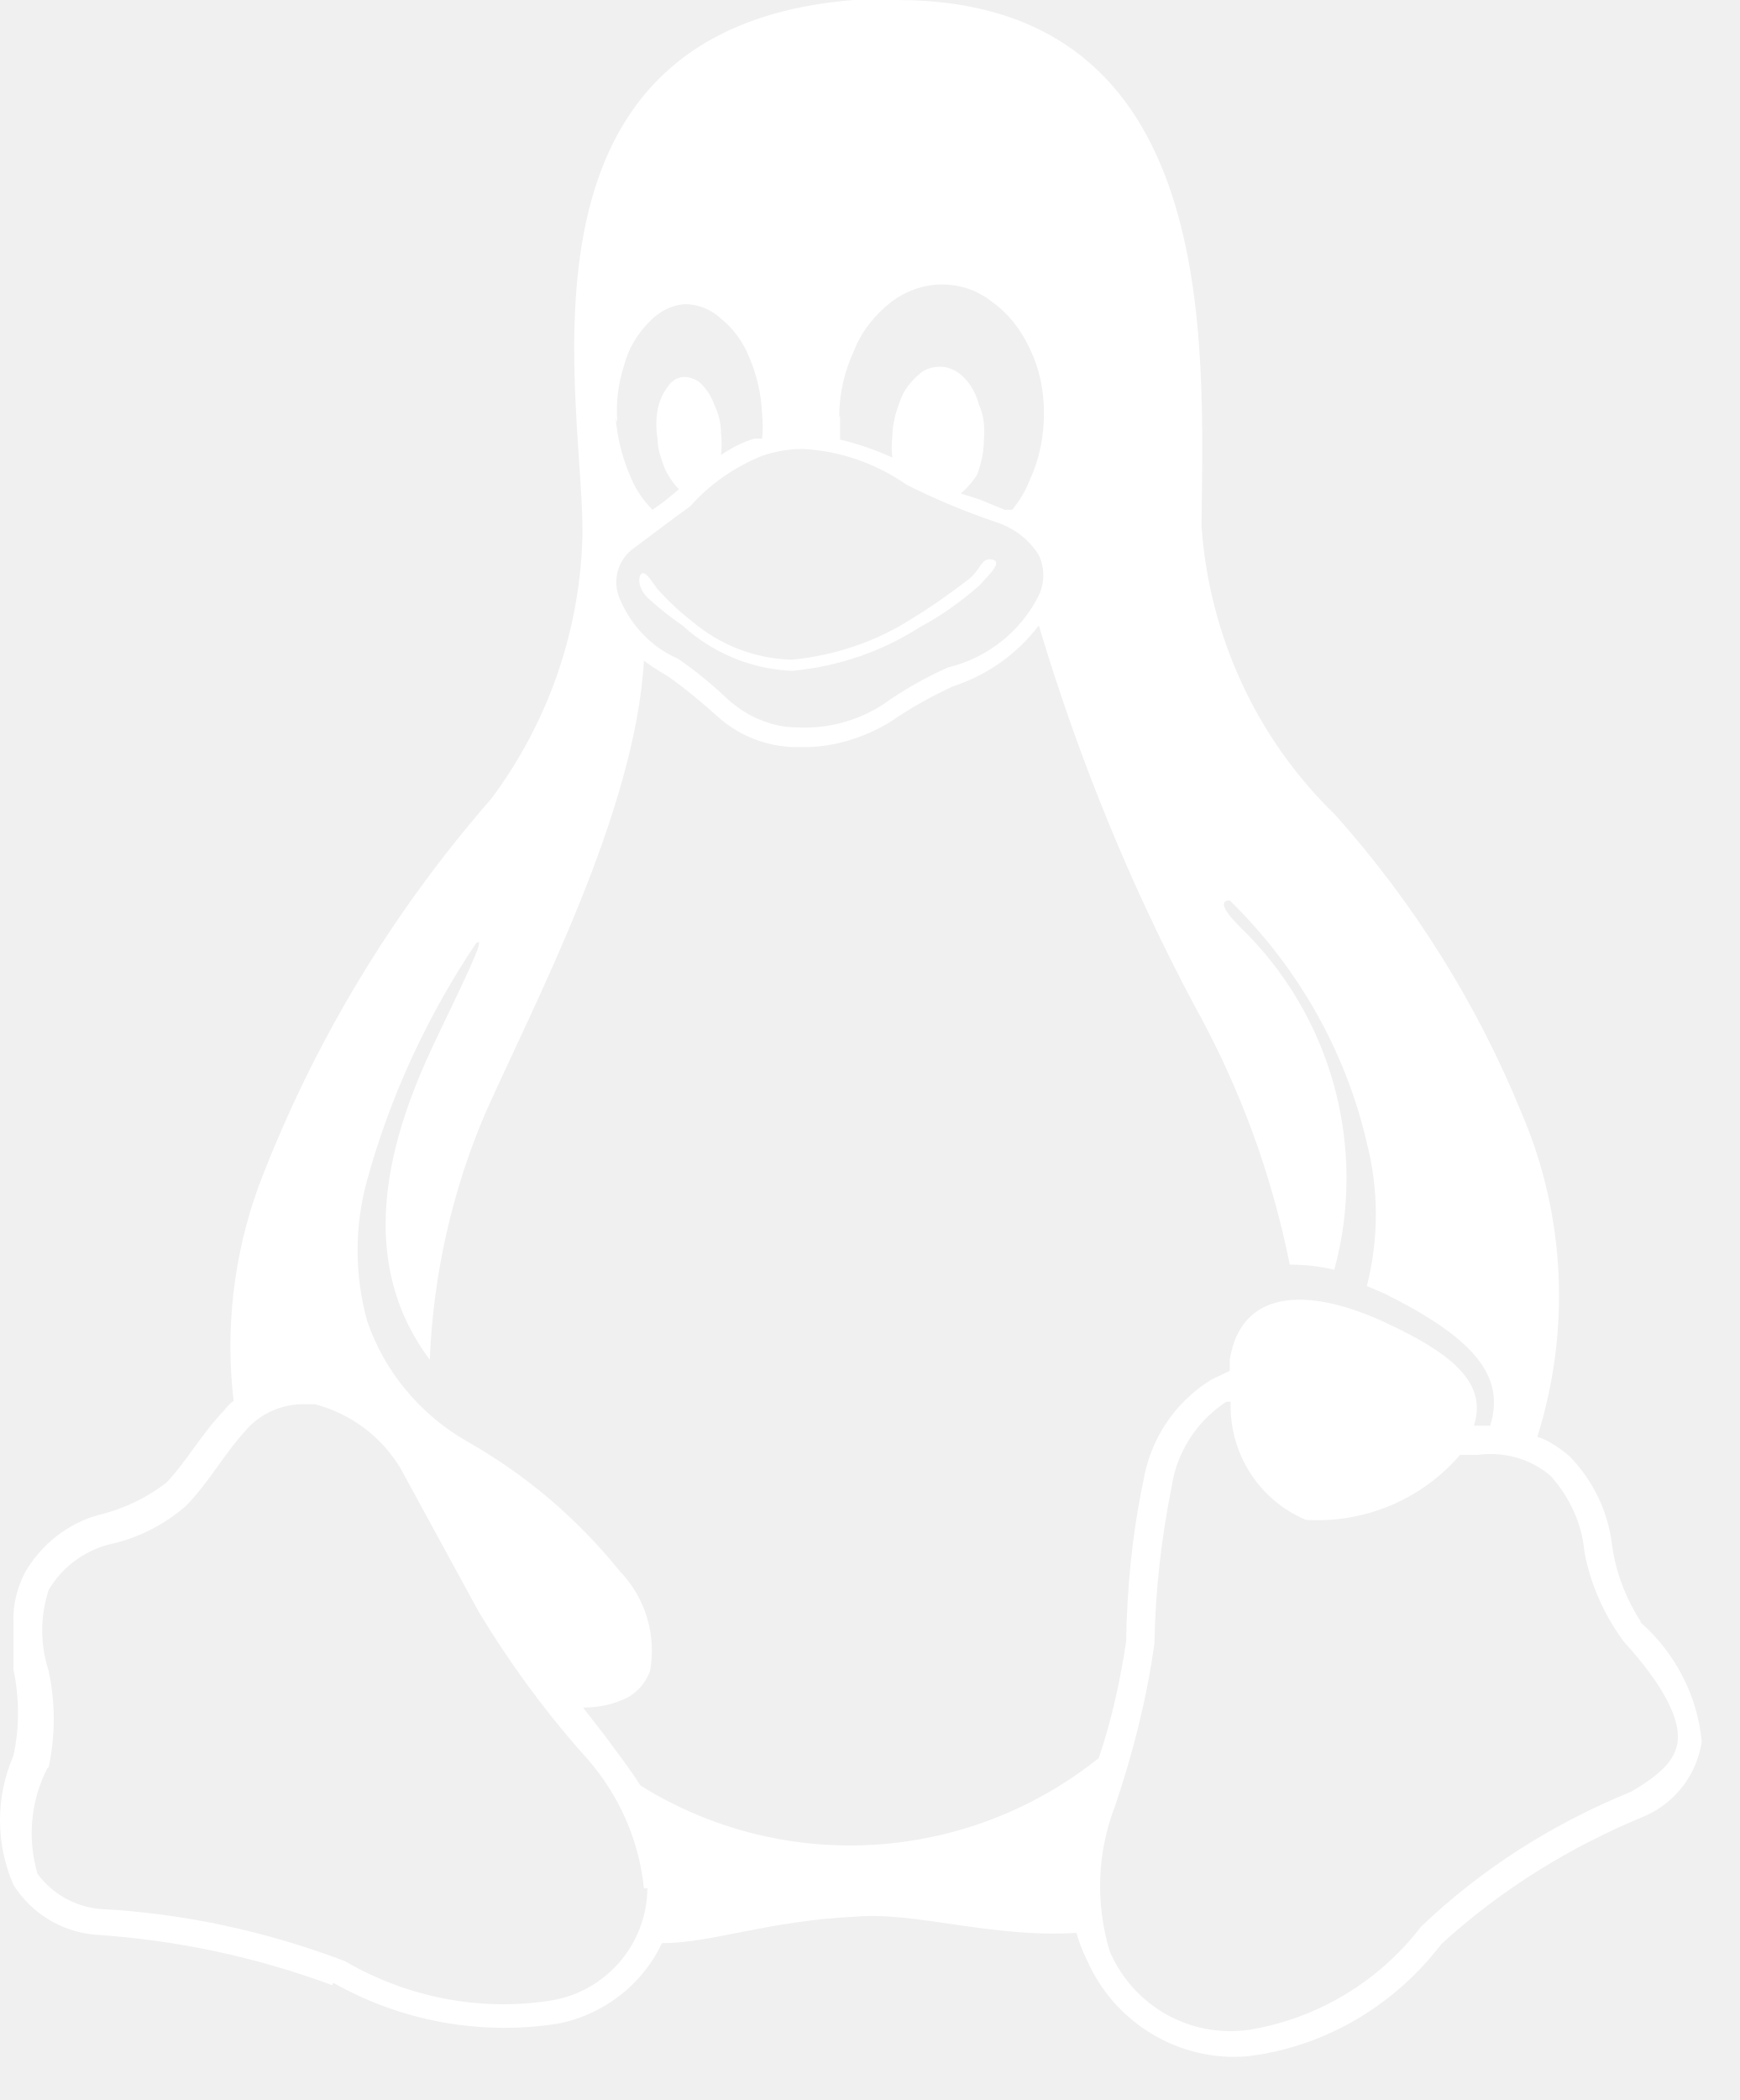
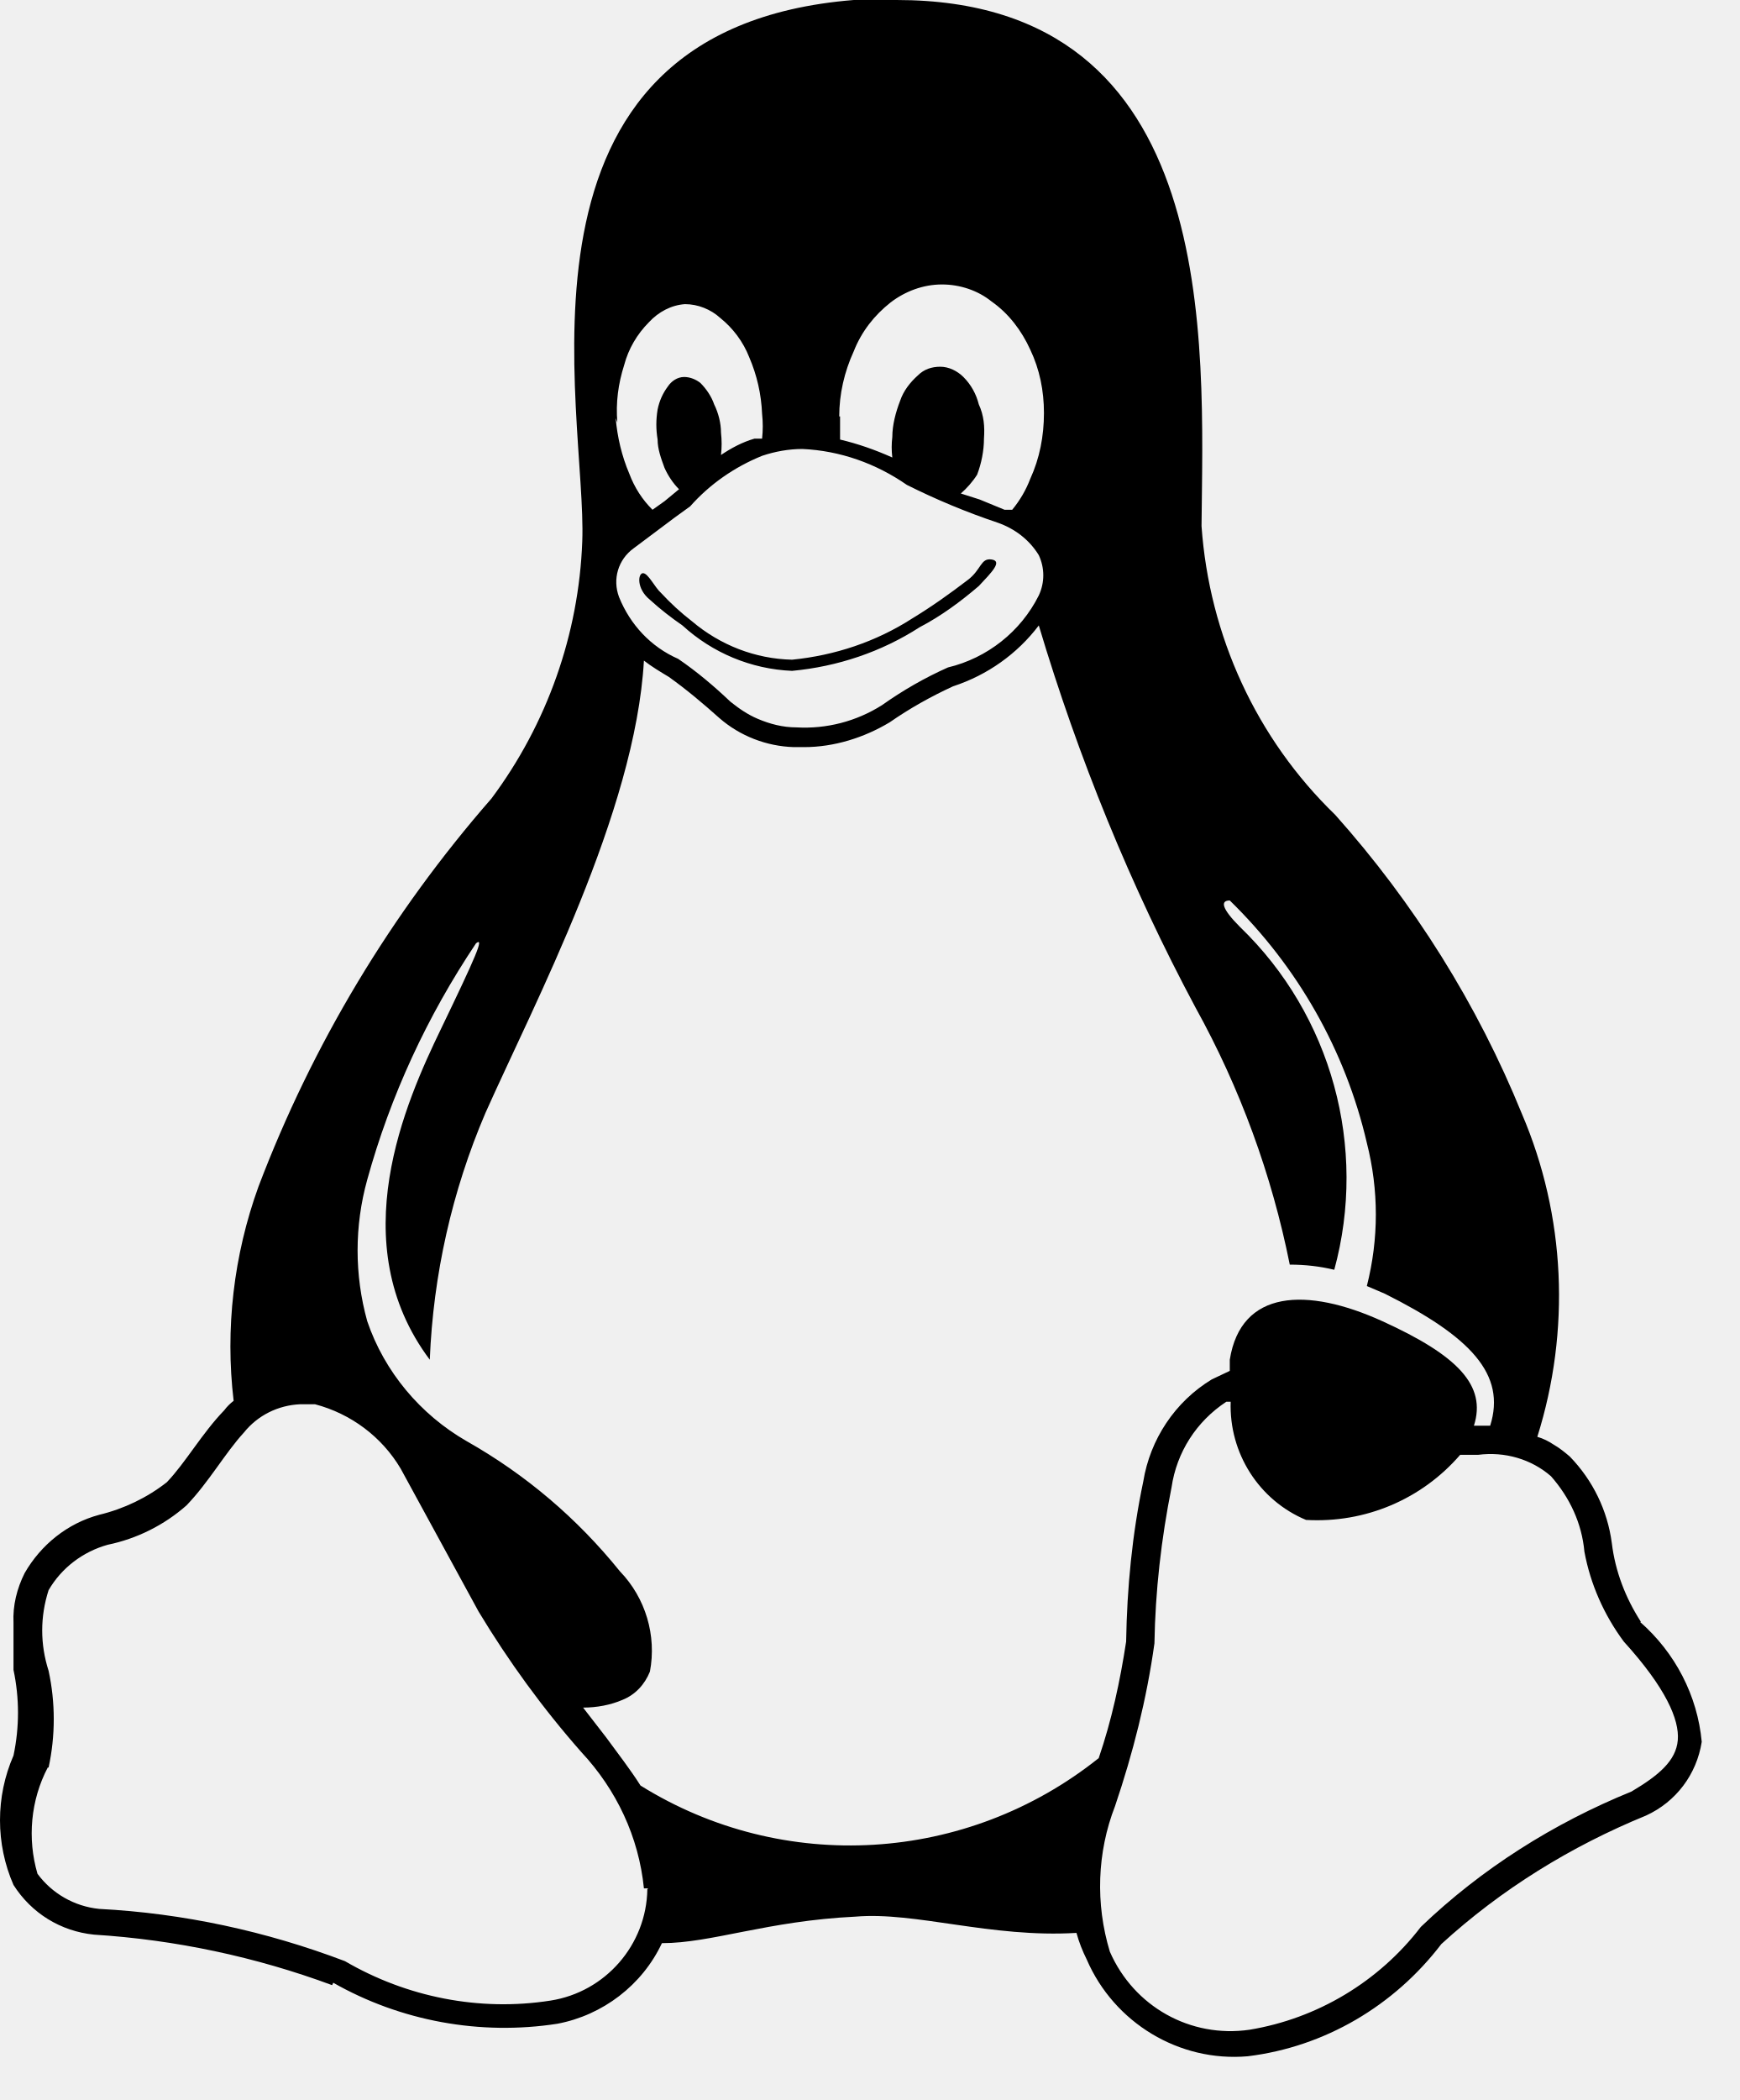
- <svg xmlns="http://www.w3.org/2000/svg" width="29" height="35" viewBox="0 0 29 35" fill="none">
-   <path d="M27.357 27.032C27.099 26.632 26.928 26.189 26.871 25.718C26.799 25.175 26.557 24.675 26.171 24.276C26.086 24.204 26 24.133 25.9 24.076C25.814 24.019 25.729 23.976 25.629 23.947C26.186 22.177 26.1 20.263 25.372 18.564C24.629 16.736 23.572 15.051 22.259 13.58C20.945 12.309 20.16 10.596 20.031 8.768C20.059 5.712 20.374 0 14.947 0H14.233C8.179 0.486 9.792 6.883 9.707 9.025C9.65 10.567 9.121 12.066 8.193 13.309C6.522 15.222 5.209 17.407 4.309 19.777C3.895 20.92 3.752 22.148 3.895 23.347C3.838 23.39 3.781 23.447 3.738 23.505C3.366 23.89 3.095 24.376 2.781 24.704C2.453 24.961 2.067 25.147 1.653 25.247C1.125 25.389 0.682 25.746 0.411 26.218C0.282 26.475 0.211 26.76 0.225 27.046C0.225 27.303 0.225 27.574 0.225 27.831C0.325 28.302 0.325 28.788 0.225 29.259C-0.075 29.945 -0.075 30.73 0.225 31.416C0.525 31.887 1.01 32.187 1.567 32.244C2.924 32.329 4.266 32.615 5.537 33.086L5.651 32.843L5.551 33.043C6.679 33.686 8.007 33.929 9.293 33.729C10.049 33.586 10.706 33.086 11.035 32.386C11.863 32.386 12.791 32.015 14.262 31.944C15.261 31.858 16.518 32.301 17.946 32.215C17.989 32.372 18.046 32.515 18.117 32.658C18.574 33.715 19.66 34.371 20.802 34.271C22.087 34.114 23.244 33.429 24.029 32.401C25.029 31.487 26.186 30.773 27.442 30.259C27.942 30.03 28.285 29.573 28.37 29.031C28.299 28.26 27.928 27.546 27.342 27.032H27.357ZM13.991 6.94C13.991 6.569 14.076 6.197 14.233 5.855C14.362 5.526 14.576 5.255 14.847 5.041C15.09 4.855 15.39 4.741 15.704 4.741C16.004 4.741 16.304 4.841 16.532 5.026C16.818 5.226 17.032 5.512 17.175 5.826C17.332 6.155 17.404 6.512 17.404 6.883C17.404 7.268 17.332 7.64 17.175 7.982C17.104 8.168 17.004 8.339 16.875 8.496H16.747L16.332 8.325L16.018 8.225C16.118 8.139 16.218 8.025 16.29 7.911C16.361 7.725 16.404 7.511 16.404 7.311C16.418 7.111 16.404 6.926 16.318 6.74C16.275 6.569 16.19 6.412 16.061 6.283C15.961 6.183 15.818 6.112 15.676 6.112C15.533 6.112 15.404 6.155 15.304 6.255C15.176 6.369 15.062 6.512 15.005 6.683C14.933 6.869 14.876 7.083 14.876 7.283C14.862 7.397 14.862 7.511 14.876 7.625C14.59 7.497 14.305 7.397 14.005 7.326C14.005 7.226 14.005 7.111 14.005 7.011V6.94H13.991ZM10.292 7.04C10.264 6.711 10.306 6.397 10.406 6.083C10.478 5.812 10.621 5.569 10.82 5.369C10.978 5.198 11.192 5.084 11.42 5.069C11.634 5.069 11.849 5.155 12.006 5.298C12.22 5.469 12.391 5.698 12.491 5.955C12.62 6.255 12.691 6.569 12.705 6.897C12.72 7.04 12.72 7.168 12.705 7.311H12.577C12.377 7.368 12.191 7.468 12.02 7.583C12.034 7.454 12.034 7.34 12.02 7.211C12.02 7.054 11.977 6.883 11.906 6.74C11.863 6.612 11.777 6.483 11.677 6.383C11.606 6.326 11.506 6.283 11.406 6.283C11.292 6.283 11.192 6.354 11.135 6.44C11.049 6.554 10.992 6.683 10.963 6.826C10.935 6.997 10.935 7.154 10.963 7.326C10.963 7.483 11.02 7.64 11.078 7.797C11.135 7.925 11.22 8.054 11.32 8.154L11.078 8.354L10.878 8.496C10.706 8.325 10.578 8.125 10.492 7.897C10.364 7.597 10.292 7.283 10.264 6.969L10.292 7.04ZM10.563 9.139L11.249 8.625L11.506 8.439C11.834 8.068 12.248 7.782 12.705 7.597C12.92 7.525 13.148 7.483 13.377 7.483C14.005 7.511 14.605 7.725 15.119 8.082C15.604 8.325 16.118 8.539 16.632 8.711C16.918 8.811 17.161 8.996 17.318 9.253C17.418 9.467 17.418 9.71 17.318 9.924C17.018 10.524 16.461 10.967 15.804 11.124C15.419 11.295 15.047 11.509 14.705 11.752C14.276 12.024 13.776 12.152 13.277 12.123C13.048 12.123 12.834 12.066 12.634 11.981C12.463 11.909 12.32 11.809 12.177 11.695C11.906 11.438 11.62 11.195 11.306 10.981C10.849 10.781 10.506 10.41 10.321 9.953C10.207 9.653 10.306 9.325 10.563 9.139ZM10.792 31.487C10.778 32.415 10.092 33.2 9.178 33.343C7.993 33.529 6.779 33.286 5.751 32.686C4.437 32.187 3.052 31.887 1.653 31.815C1.239 31.773 0.867 31.558 0.625 31.23C0.453 30.644 0.511 30.002 0.796 29.459H0.81C0.925 28.931 0.925 28.374 0.81 27.846C0.668 27.403 0.668 26.946 0.81 26.503C1.025 26.132 1.382 25.861 1.796 25.746C2.281 25.646 2.738 25.418 3.109 25.09C3.481 24.704 3.752 24.218 4.066 23.876C4.295 23.59 4.637 23.419 5.009 23.404H5.251C5.851 23.562 6.365 23.947 6.679 24.476L7.979 26.86C8.479 27.689 9.05 28.474 9.692 29.202C10.278 29.83 10.649 30.616 10.735 31.473H10.806L10.792 31.487ZM10.678 29.759C10.506 29.488 10.306 29.231 10.107 28.959L9.721 28.46C9.949 28.46 10.178 28.417 10.378 28.331C10.592 28.245 10.749 28.074 10.835 27.86C10.949 27.26 10.763 26.632 10.335 26.189C9.621 25.304 8.764 24.576 7.779 24.019C7.008 23.576 6.408 22.862 6.122 22.019C5.908 21.248 5.908 20.434 6.122 19.663C6.508 18.264 7.122 16.936 7.936 15.722C8.079 15.608 7.936 15.936 7.351 17.15C6.765 18.364 5.708 20.72 7.165 22.662C7.222 21.248 7.536 19.849 8.093 18.549C8.907 16.722 10.592 13.537 10.735 11.01C10.863 11.11 11.006 11.195 11.149 11.281C11.449 11.495 11.72 11.724 11.991 11.966C12.334 12.266 12.777 12.438 13.234 12.452H13.405C13.905 12.452 14.405 12.295 14.833 12.038C15.162 11.809 15.518 11.609 15.89 11.438C16.461 11.252 16.961 10.896 17.318 10.424C17.975 12.623 18.846 14.765 19.931 16.793C20.674 18.135 21.202 19.578 21.502 21.077C21.759 21.077 22.002 21.105 22.244 21.163C22.801 19.121 22.201 16.922 20.674 15.451C20.359 15.136 20.345 15.008 20.502 15.008C21.63 16.108 22.43 17.507 22.787 19.049C22.987 19.835 22.987 20.648 22.787 21.434L23.087 21.562C24.515 22.276 25.114 22.905 24.843 23.762H24.572C24.786 23.09 24.301 22.591 23.044 22.019C21.787 21.448 20.688 21.491 20.502 22.662V22.848L20.202 22.99C19.588 23.362 19.174 23.99 19.06 24.69C18.874 25.575 18.789 26.46 18.774 27.36C18.674 28.017 18.532 28.674 18.317 29.302C16.118 31.058 13.062 31.244 10.678 29.759ZM27.199 29.859C25.9 30.387 24.7 31.144 23.687 32.115C22.987 33.029 21.959 33.643 20.831 33.829C19.845 33.972 18.903 33.443 18.503 32.529C18.26 31.73 18.289 30.873 18.589 30.102C18.889 29.216 19.117 28.317 19.246 27.389C19.26 26.517 19.36 25.646 19.531 24.79C19.617 24.204 19.945 23.69 20.445 23.362H20.517C20.488 24.218 20.988 25.004 21.773 25.332C22.758 25.389 23.701 24.99 24.343 24.247H24.643C25.086 24.19 25.529 24.318 25.857 24.604C26.171 24.961 26.371 25.389 26.414 25.861C26.514 26.403 26.742 26.917 27.071 27.36C27.771 28.131 27.999 28.66 27.971 29.002C27.942 29.345 27.656 29.588 27.199 29.859ZM10.835 9.996C10.606 9.81 10.635 9.553 10.72 9.553C10.806 9.553 10.921 9.796 11.02 9.882C11.178 10.053 11.349 10.21 11.534 10.353C12.006 10.753 12.591 10.981 13.205 10.995C13.919 10.924 14.605 10.695 15.204 10.31C15.533 10.11 15.833 9.896 16.133 9.667C16.361 9.496 16.347 9.296 16.532 9.325C16.718 9.353 16.532 9.539 16.318 9.767C16.018 10.024 15.69 10.267 15.333 10.453C14.69 10.867 13.962 11.11 13.205 11.181C12.52 11.152 11.877 10.881 11.377 10.424C11.192 10.296 11.006 10.153 10.835 9.996Z" fill="#FFFFFF" />
+ <svg xmlns="http://www.w3.org/2000/svg" width="29" height="35" viewBox="0 0 29 35" fill="black">
+   <path d="M27.357 27.032C27.099 26.632 26.928 26.189 26.871 25.718C26.799 25.175 26.557 24.675 26.171 24.276C26.086 24.204 26 24.133 25.9 24.076C25.814 24.019 25.729 23.976 25.629 23.947C26.186 22.177 26.1 20.263 25.372 18.564C24.629 16.736 23.572 15.051 22.259 13.58C20.945 12.309 20.16 10.596 20.031 8.768C20.059 5.712 20.374 0 14.947 0H14.233C8.179 0.486 9.792 6.883 9.707 9.025C9.65 10.567 9.121 12.066 8.193 13.309C6.522 15.222 5.209 17.407 4.309 19.777C3.895 20.92 3.752 22.148 3.895 23.347C3.838 23.39 3.781 23.447 3.738 23.505C3.366 23.89 3.095 24.376 2.781 24.704C2.453 24.961 2.067 25.147 1.653 25.247C1.125 25.389 0.682 25.746 0.411 26.218C0.282 26.475 0.211 26.76 0.225 27.046C0.225 27.303 0.225 27.574 0.225 27.831C0.325 28.302 0.325 28.788 0.225 29.259C-0.075 29.945 -0.075 30.73 0.225 31.416C0.525 31.887 1.01 32.187 1.567 32.244C2.924 32.329 4.266 32.615 5.537 33.086L5.651 32.843L5.551 33.043C6.679 33.686 8.007 33.929 9.293 33.729C10.049 33.586 10.706 33.086 11.035 32.386C11.863 32.386 12.791 32.015 14.262 31.944C15.261 31.858 16.518 32.301 17.946 32.215C17.989 32.372 18.046 32.515 18.117 32.658C18.574 33.715 19.66 34.371 20.802 34.271C22.087 34.114 23.244 33.429 24.029 32.401C25.029 31.487 26.186 30.773 27.442 30.259C27.942 30.03 28.285 29.573 28.37 29.031C28.299 28.26 27.928 27.546 27.342 27.032H27.357ZM13.991 6.94C13.991 6.569 14.076 6.197 14.233 5.855C14.362 5.526 14.576 5.255 14.847 5.041C15.09 4.855 15.39 4.741 15.704 4.741C16.004 4.741 16.304 4.841 16.532 5.026C16.818 5.226 17.032 5.512 17.175 5.826C17.332 6.155 17.404 6.512 17.404 6.883C17.404 7.268 17.332 7.64 17.175 7.982C17.104 8.168 17.004 8.339 16.875 8.496H16.747L16.332 8.325L16.018 8.225C16.118 8.139 16.218 8.025 16.29 7.911C16.361 7.725 16.404 7.511 16.404 7.311C16.418 7.111 16.404 6.926 16.318 6.74C16.275 6.569 16.19 6.412 16.061 6.283C15.961 6.183 15.818 6.112 15.676 6.112C15.533 6.112 15.404 6.155 15.304 6.255C15.176 6.369 15.062 6.512 15.005 6.683C14.933 6.869 14.876 7.083 14.876 7.283C14.862 7.397 14.862 7.511 14.876 7.625C14.59 7.497 14.305 7.397 14.005 7.326C14.005 7.226 14.005 7.111 14.005 7.011V6.94H13.991ZM10.292 7.04C10.264 6.711 10.306 6.397 10.406 6.083C10.478 5.812 10.621 5.569 10.82 5.369C10.978 5.198 11.192 5.084 11.42 5.069C11.634 5.069 11.849 5.155 12.006 5.298C12.22 5.469 12.391 5.698 12.491 5.955C12.62 6.255 12.691 6.569 12.705 6.897C12.72 7.04 12.72 7.168 12.705 7.311H12.577C12.377 7.368 12.191 7.468 12.02 7.583C12.034 7.454 12.034 7.34 12.02 7.211C12.02 7.054 11.977 6.883 11.906 6.74C11.863 6.612 11.777 6.483 11.677 6.383C11.606 6.326 11.506 6.283 11.406 6.283C11.292 6.283 11.192 6.354 11.135 6.44C11.049 6.554 10.992 6.683 10.963 6.826C10.935 6.997 10.935 7.154 10.963 7.326C10.963 7.483 11.02 7.64 11.078 7.797C11.135 7.925 11.22 8.054 11.32 8.154L11.078 8.354L10.878 8.496C10.706 8.325 10.578 8.125 10.492 7.897C10.364 7.597 10.292 7.283 10.264 6.969L10.292 7.04ZM10.563 9.139L11.249 8.625L11.506 8.439C11.834 8.068 12.248 7.782 12.705 7.597C12.92 7.525 13.148 7.483 13.377 7.483C14.005 7.511 14.605 7.725 15.119 8.082C15.604 8.325 16.118 8.539 16.632 8.711C16.918 8.811 17.161 8.996 17.318 9.253C17.418 9.467 17.418 9.71 17.318 9.924C17.018 10.524 16.461 10.967 15.804 11.124C15.419 11.295 15.047 11.509 14.705 11.752C14.276 12.024 13.776 12.152 13.277 12.123C13.048 12.123 12.834 12.066 12.634 11.981C12.463 11.909 12.32 11.809 12.177 11.695C11.906 11.438 11.62 11.195 11.306 10.981C10.849 10.781 10.506 10.41 10.321 9.953C10.207 9.653 10.306 9.325 10.563 9.139ZM10.792 31.487C10.778 32.415 10.092 33.2 9.178 33.343C7.993 33.529 6.779 33.286 5.751 32.686C4.437 32.187 3.052 31.887 1.653 31.815C1.239 31.773 0.867 31.558 0.625 31.23C0.453 30.644 0.511 30.002 0.796 29.459H0.81C0.925 28.931 0.925 28.374 0.81 27.846C0.668 27.403 0.668 26.946 0.81 26.503C1.025 26.132 1.382 25.861 1.796 25.746C2.281 25.646 2.738 25.418 3.109 25.09C3.481 24.704 3.752 24.218 4.066 23.876C4.295 23.59 4.637 23.419 5.009 23.404H5.251C5.851 23.562 6.365 23.947 6.679 24.476L7.979 26.86C8.479 27.689 9.05 28.474 9.692 29.202C10.278 29.83 10.649 30.616 10.735 31.473H10.806L10.792 31.487ZM10.678 29.759C10.506 29.488 10.306 29.231 10.107 28.959L9.721 28.46C9.949 28.46 10.178 28.417 10.378 28.331C10.592 28.245 10.749 28.074 10.835 27.86C10.949 27.26 10.763 26.632 10.335 26.189C9.621 25.304 8.764 24.576 7.779 24.019C7.008 23.576 6.408 22.862 6.122 22.019C5.908 21.248 5.908 20.434 6.122 19.663C6.508 18.264 7.122 16.936 7.936 15.722C8.079 15.608 7.936 15.936 7.351 17.15C6.765 18.364 5.708 20.72 7.165 22.662C7.222 21.248 7.536 19.849 8.093 18.549C8.907 16.722 10.592 13.537 10.735 11.01C10.863 11.11 11.006 11.195 11.149 11.281C11.449 11.495 11.72 11.724 11.991 11.966C12.334 12.266 12.777 12.438 13.234 12.452H13.405C13.905 12.452 14.405 12.295 14.833 12.038C15.162 11.809 15.518 11.609 15.89 11.438C16.461 11.252 16.961 10.896 17.318 10.424C17.975 12.623 18.846 14.765 19.931 16.793C20.674 18.135 21.202 19.578 21.502 21.077C21.759 21.077 22.002 21.105 22.244 21.163C22.801 19.121 22.201 16.922 20.674 15.451C20.359 15.136 20.345 15.008 20.502 15.008C21.63 16.108 22.43 17.507 22.787 19.049C22.987 19.835 22.987 20.648 22.787 21.434L23.087 21.562C24.515 22.276 25.114 22.905 24.843 23.762H24.572C24.786 23.09 24.301 22.591 23.044 22.019C21.787 21.448 20.688 21.491 20.502 22.662V22.848L20.202 22.99C19.588 23.362 19.174 23.99 19.06 24.69C18.874 25.575 18.789 26.46 18.774 27.36C18.674 28.017 18.532 28.674 18.317 29.302C16.118 31.058 13.062 31.244 10.678 29.759ZM27.199 29.859C25.9 30.387 24.7 31.144 23.687 32.115C22.987 33.029 21.959 33.643 20.831 33.829C19.845 33.972 18.903 33.443 18.503 32.529C18.26 31.73 18.289 30.873 18.589 30.102C18.889 29.216 19.117 28.317 19.246 27.389C19.26 26.517 19.36 25.646 19.531 24.79C19.617 24.204 19.945 23.69 20.445 23.362H20.517C20.488 24.218 20.988 25.004 21.773 25.332C22.758 25.389 23.701 24.99 24.343 24.247H24.643C25.086 24.19 25.529 24.318 25.857 24.604C26.171 24.961 26.371 25.389 26.414 25.861C26.514 26.403 26.742 26.917 27.071 27.36C27.771 28.131 27.999 28.66 27.971 29.002C27.942 29.345 27.656 29.588 27.199 29.859ZM10.835 9.996C10.606 9.81 10.635 9.553 10.72 9.553C10.806 9.553 10.921 9.796 11.02 9.882C11.178 10.053 11.349 10.21 11.534 10.353C12.006 10.753 12.591 10.981 13.205 10.995C13.919 10.924 14.605 10.695 15.204 10.31C15.533 10.11 15.833 9.896 16.133 9.667C16.361 9.496 16.347 9.296 16.532 9.325C16.718 9.353 16.532 9.539 16.318 9.767C16.018 10.024 15.69 10.267 15.333 10.453C14.69 10.867 13.962 11.11 13.205 11.181C12.52 11.152 11.877 10.881 11.377 10.424C11.192 10.296 11.006 10.153 10.835 9.996Z" fill="" />
</svg>
